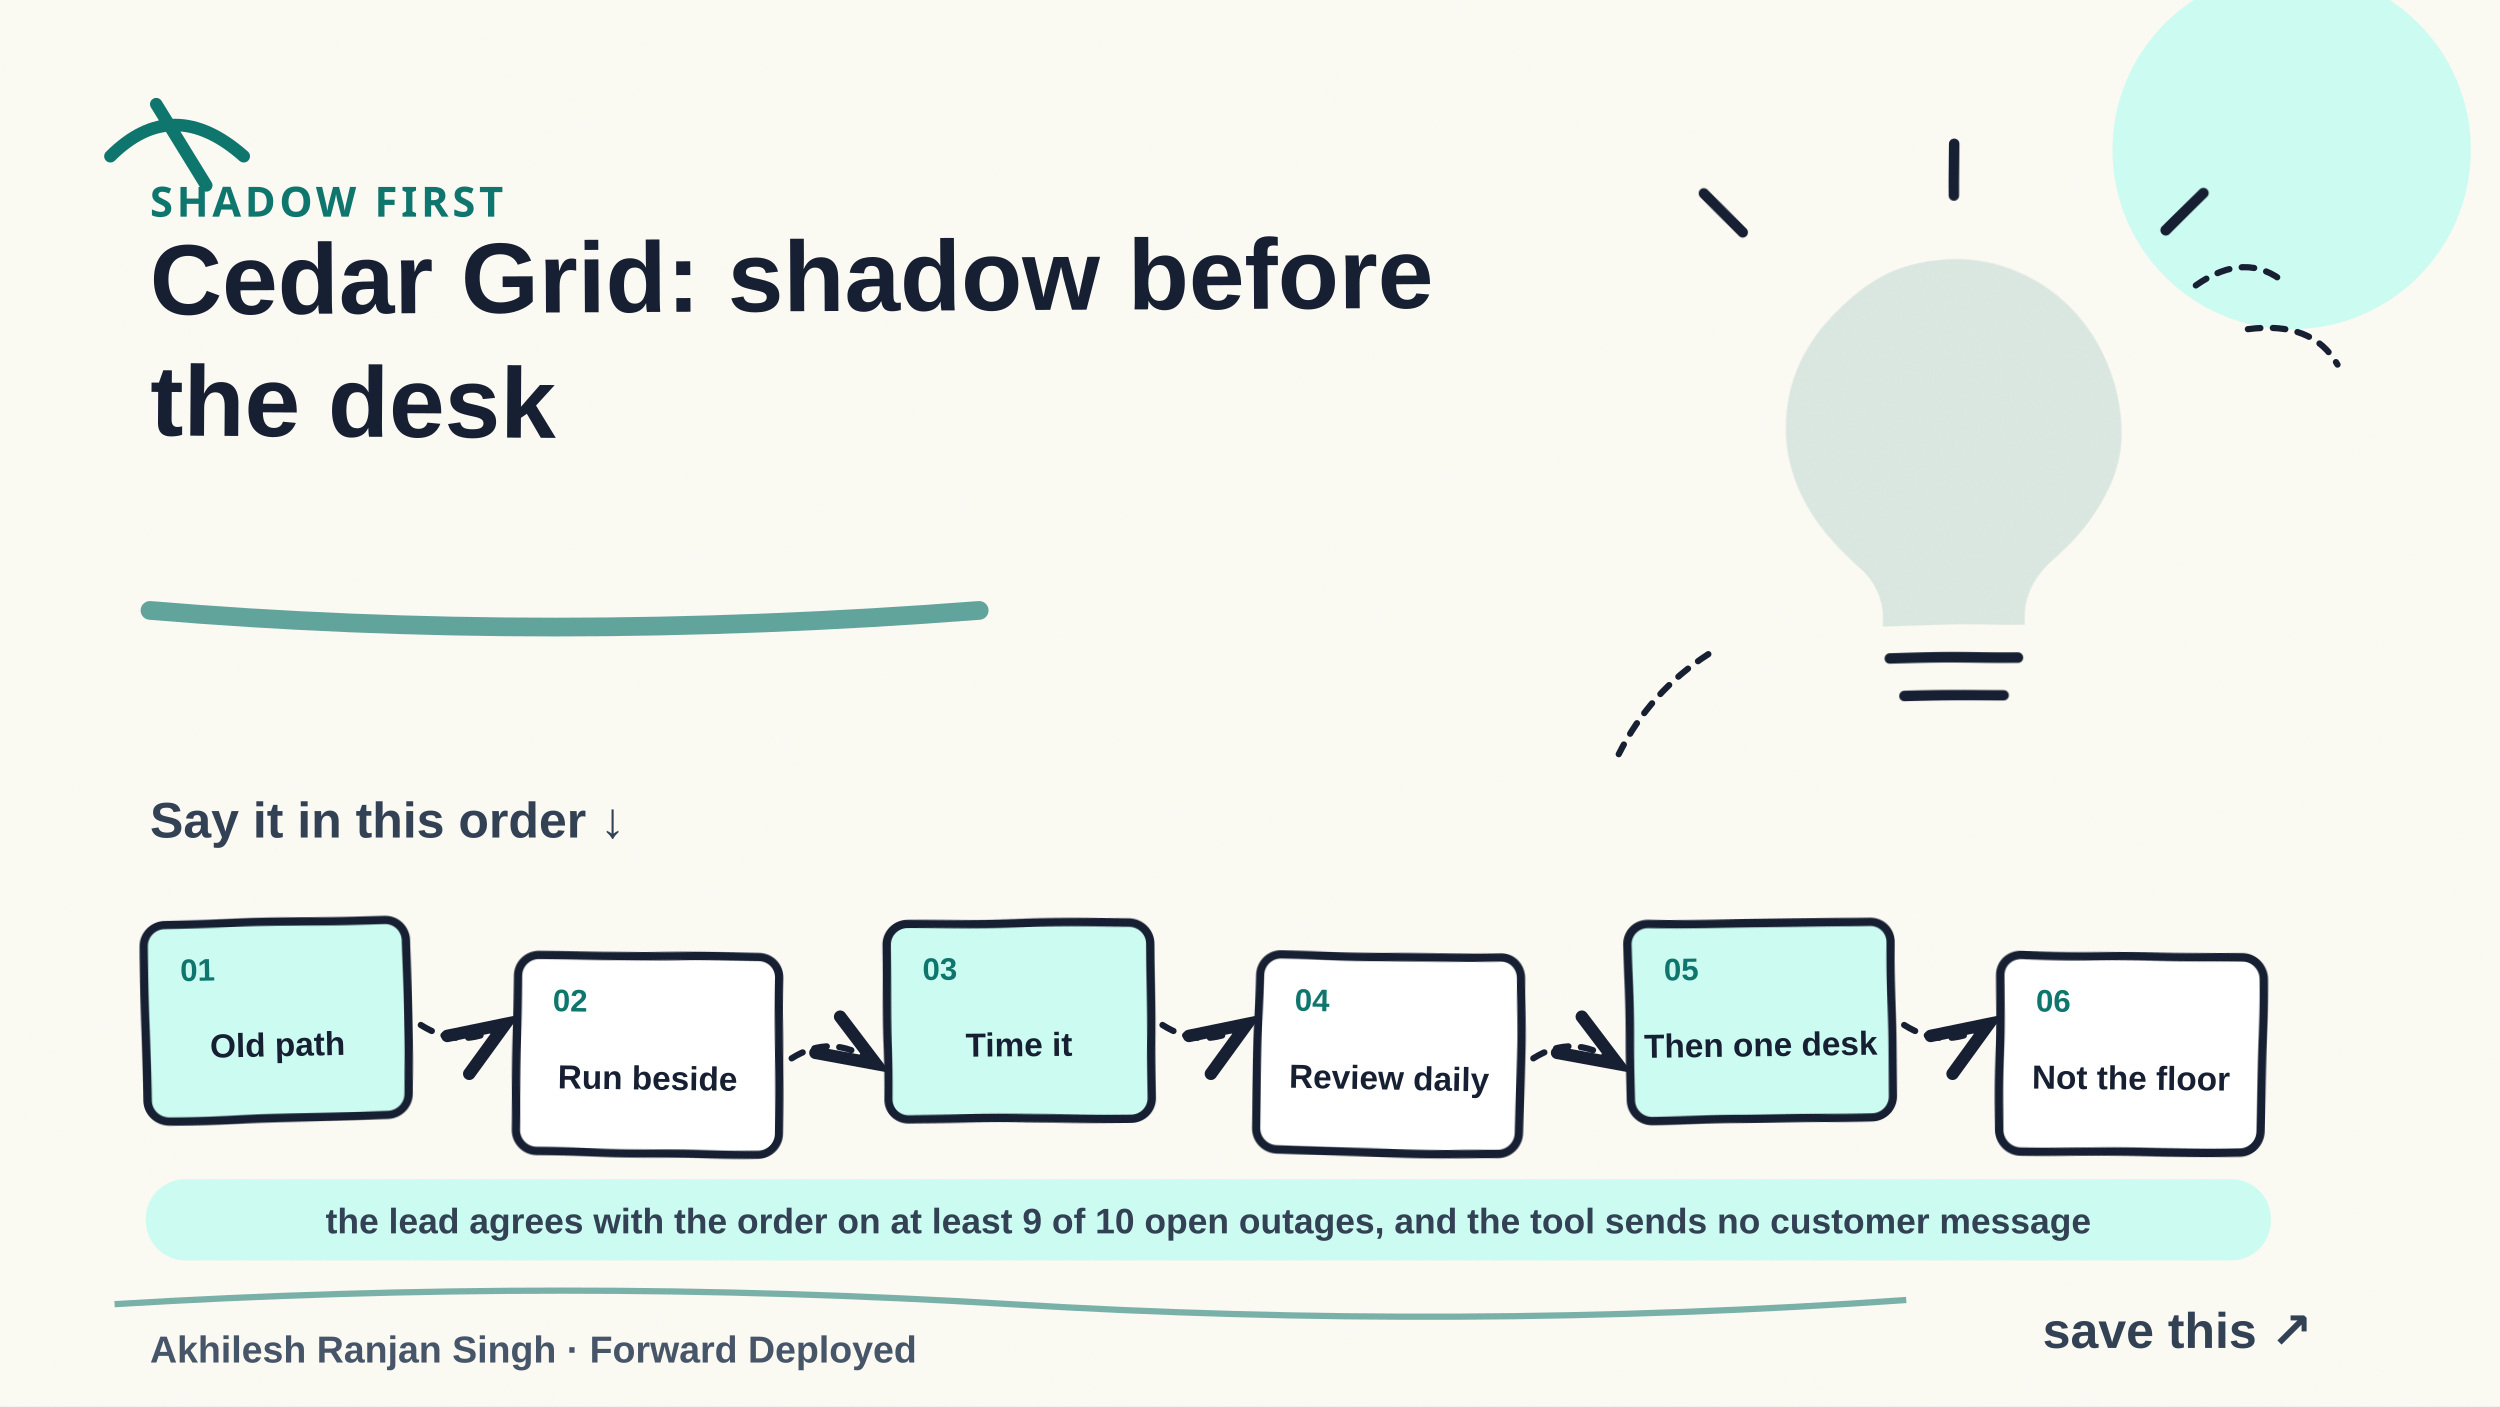
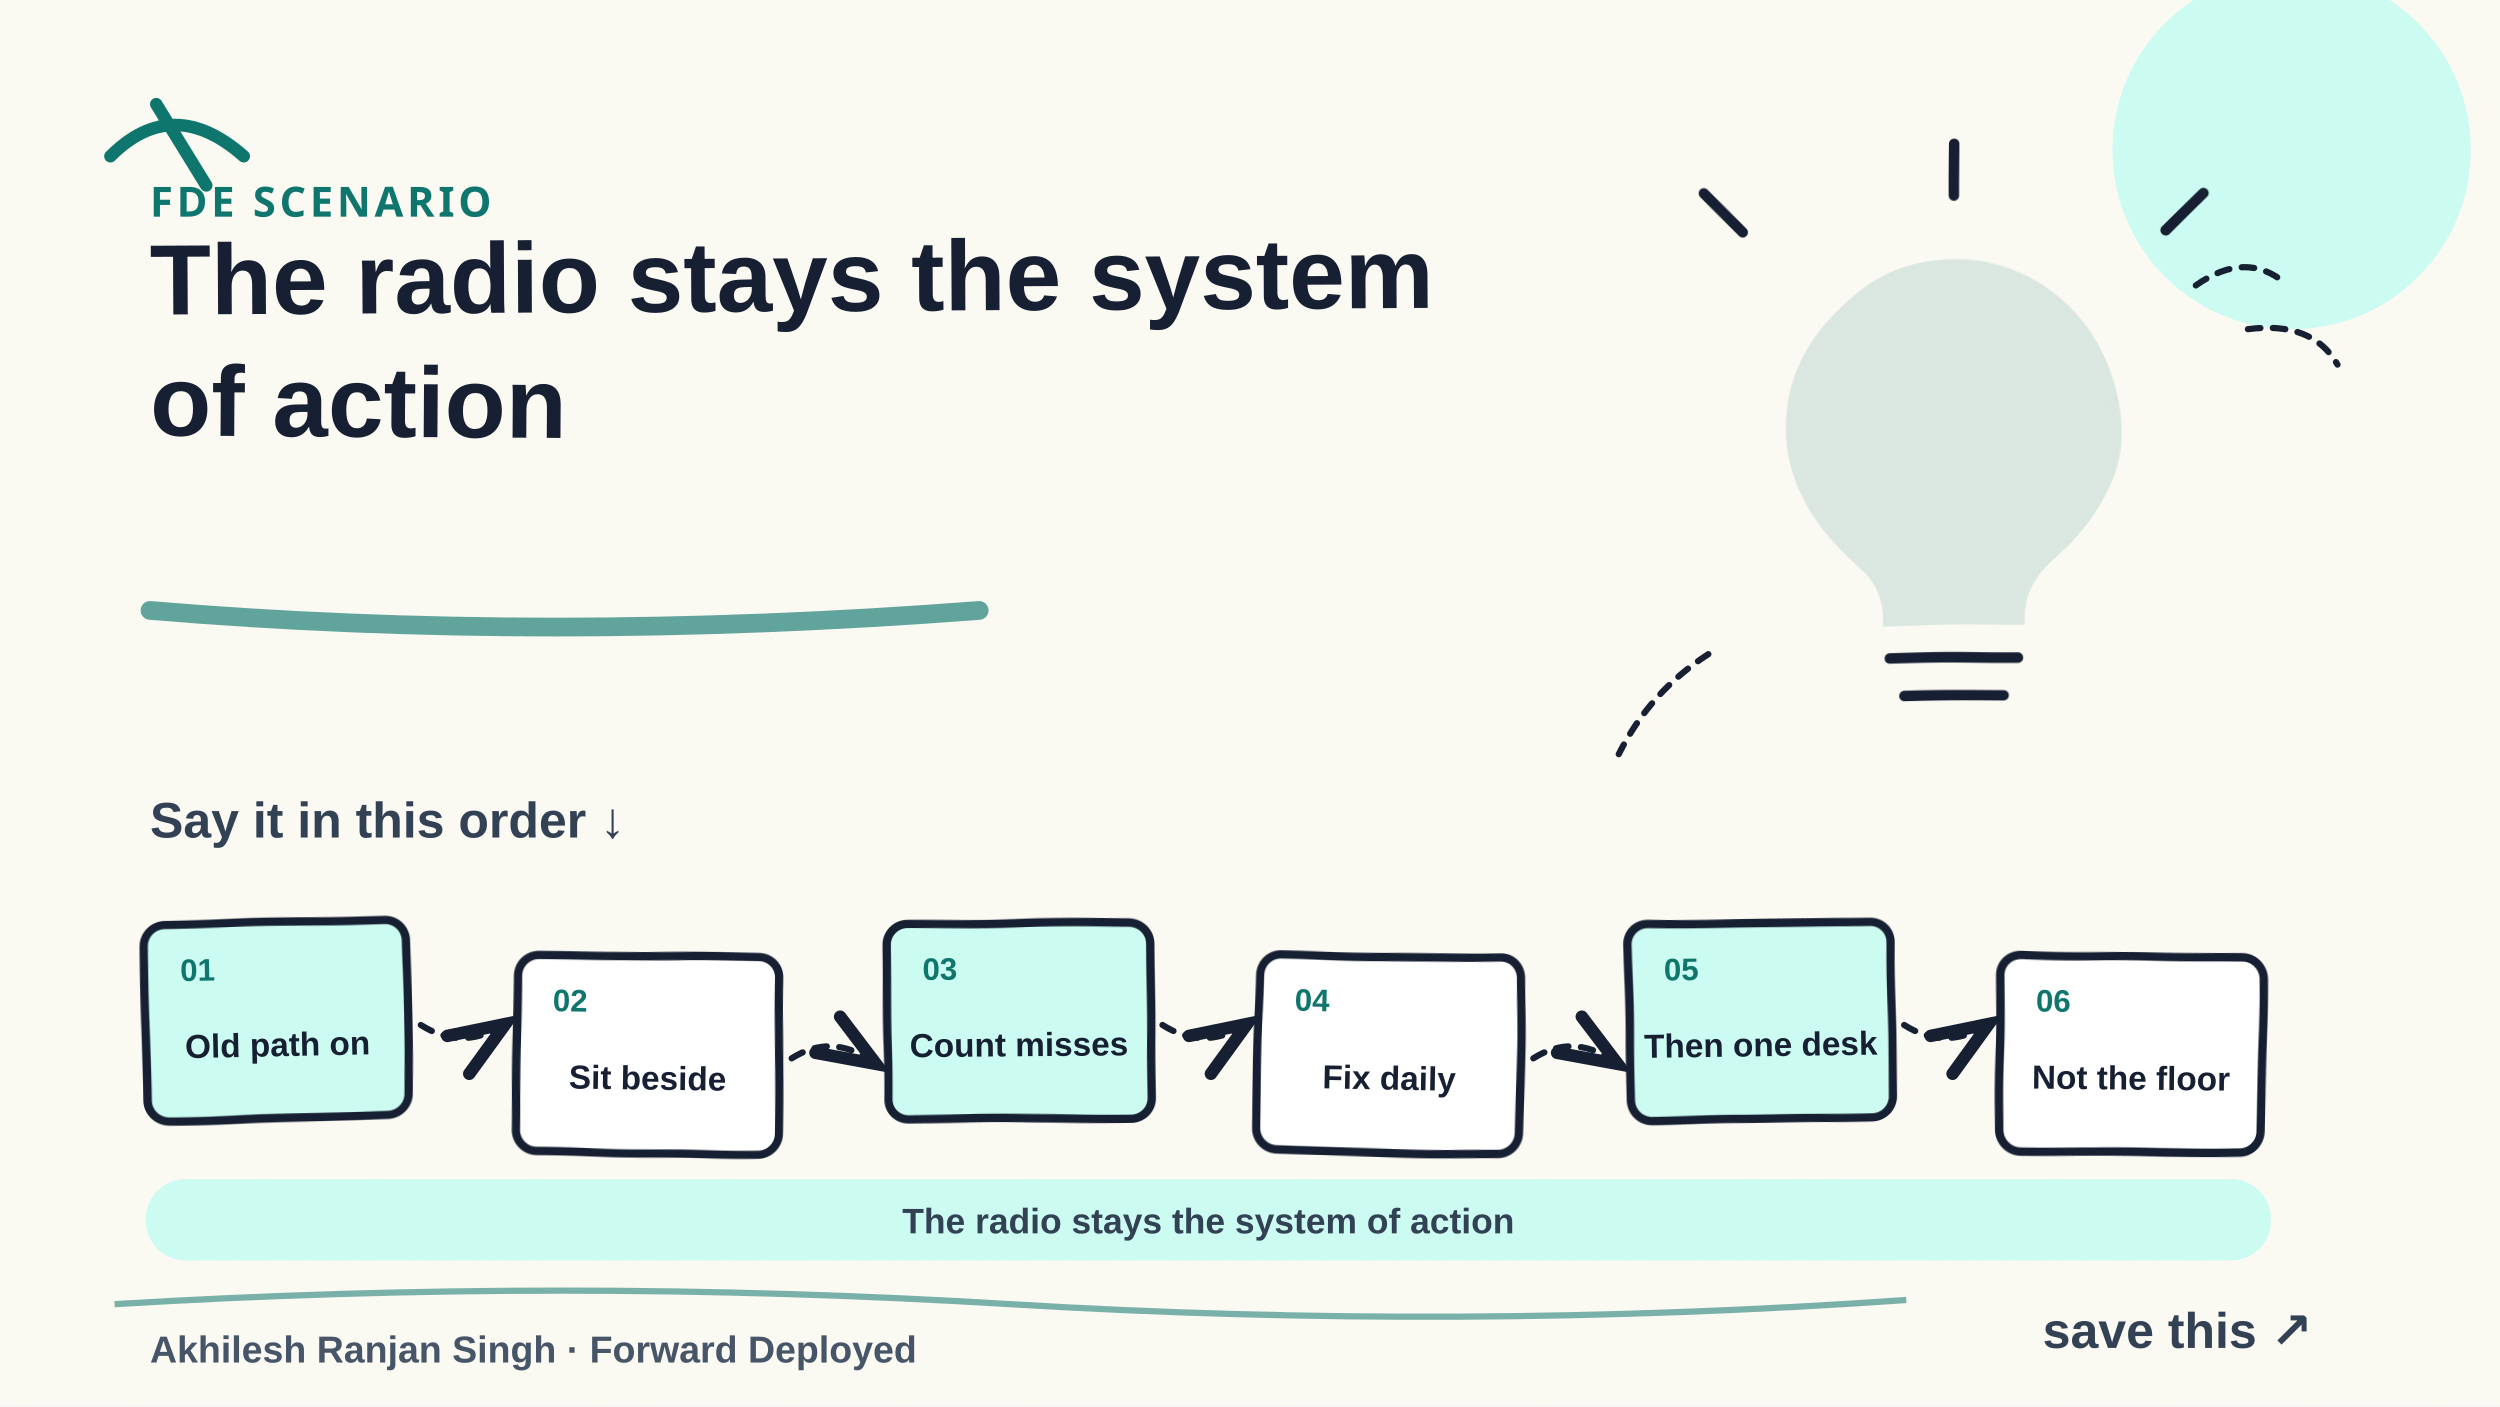
<svg xmlns="http://www.w3.org/2000/svg" width="1200" height="675" viewBox="0 0 1200 675">
  <defs>
    <filter id="paper">
      <feTurbulence type="fractalNoise" baseFrequency=".7" numOctaves="3" seed="8" />
      <feBlend in="SourceGraphic" mode="multiply" />
    </filter>
    <filter id="wobble">
      <feTurbulence type="fractalNoise" baseFrequency=".012" numOctaves="2" seed="4" result="warp" />
      <feDisplacementMap in="SourceGraphic" in2="warp" scale="3" />
    </filter>
    <marker id="arrow" markerWidth="12" markerHeight="12" refX="9" refY="4" orient="auto">
      <path d="M1 1L10 4 1 8" fill="none" stroke="#172033" stroke-width="2" stroke-linecap="round" />
    </marker>
    <style>.ink{fill:none;stroke:#172033;stroke-width:7;stroke-linecap:round;stroke-linejoin:round}.thin{stroke-width:5}.eyebrow{font-family:"Comic Sans MS","Chalkboard SE",sans-serif;font-size:20px;font-weight:700;fill:#0f766e;letter-spacing:1.8px}.title{font-family:"Arial Rounded MT Bold","Trebuchet MS",Arial,sans-serif;font-size:48px;font-weight:900;fill:#172033}.note{font-family:"Comic Sans MS","Chalkboard SE",Arial,sans-serif;font-size:24px;font-weight:700;fill:#334155}.detail{font-family:"Comic Sans MS","Chalkboard SE",Arial,sans-serif;font-size:17px;font-weight:700;fill:#334155}.card{stroke:#172033;stroke-width:4;filter:url(#wobble)}.step{font-family:"Comic Sans MS",Arial,sans-serif;font-size:15px;font-weight:700;fill:#0f766e}.cardText{font-family:"Arial Rounded MT Bold","Trebuchet MS",Arial,sans-serif;font-size:16px;font-weight:800;fill:#172033}.scribble{fill:none;stroke:#172033;stroke-width:3;stroke-linecap:round;stroke-dasharray:6 6}.footer{font-family:"Comic Sans MS","Chalkboard SE",Arial,sans-serif;font-size:18px;font-weight:700;fill:#475569}</style>
  </defs>
  <rect width="1200" height="675" fill="#fffdf6" />
  <g opacity=".03" filter="url(#paper)">
    <rect width="1200" height="675" fill="#64748b" />
  </g>
  <circle cx="1100" cy="72" r="86" fill="#ccfbf1" />
  <path d="M53 75q30-30 64 0m-42-25 24 39" fill="none" stroke="#0f766e" stroke-width="6" stroke-linecap="round" />
-   <text x="72" y="104" class="eyebrow">SHADOW FIRST</text>
-   <text x="72" y="151" class="title" transform="rotate(-0.3 72 151)">Cedar Grid: shadow before</text>
-   <text x="72" y="209" class="title" transform="rotate(0.35 72 209)">the desk</text>
+   <text x="72" y="104" class="eyebrow">FDE SCENARIO</text>
+   <text x="72" y="151" class="title" transform="rotate(-0.3 72 151)">The radio stays the system</text>
+   <text x="72" y="209" class="title" transform="rotate(0.35 72 209)">of action</text>
  <path d="M72 293q190 16 398 0" fill="none" stroke="#0f766e" stroke-width="9" stroke-linecap="round" opacity=".65" />
  <g filter="url(#wobble)">
    <path d="M938 128c-44 0-77 36-77 78 0 28 15 47 34 64 8 7 12 17 12 27h62c0-11 5-21 13-29 18-17 32-35 32-62 0-44-34-78-76-78z" fill="#0f766e" opacity=".14" stroke="#0f766e" stroke-width="7" />
    <path d="M907 316h62m-55 18h48M938 94V69m-102 42-18-18m222 18 18-18" class="ink thin" />
  </g>
  <path d="M1054 137q24-17 43-1m-18 22q31-4 43 17M820 314q-28 18-43 48" class="scribble" />
  <text x="72" y="402" class="note">Say it in this order ↓</text>
  <g transform="rotate(-1.2 133 490)">
    <rect x="70" y="443" width="126" height="94" rx="10" fill="#ccfbf1" class="card" />
    <text x="87" y="470" class="step">01</text>
-     <text x="133" y="507" class="cardText" text-anchor="middle">Old path</text>
+     <text x="133" y="507" class="cardText" text-anchor="middle">Old path on</text>
  </g>
  <path d="M202 492q19 12 38 1" class="scribble" marker-end="url(#arrow)" />
  <g transform="rotate(0.8 311 506)">
    <rect x="248" y="459" width="126" height="94" rx="10" fill="#fff" class="card" />
    <text x="265" y="486" class="step">02</text>
-     <text x="311" y="523" class="cardText" text-anchor="middle">Run beside</text>
+     <text x="311" y="523" class="cardText" text-anchor="middle">Sit beside</text>
  </g>
  <path d="M380 508q19 -12 38 1" class="scribble" marker-end="url(#arrow)" />
  <g transform="rotate(-0.5 489 490)">
    <rect x="426" y="443" width="126" height="94" rx="10" fill="#ccfbf1" class="card" />
    <text x="443" y="470" class="step">03</text>
-     <text x="489" y="507" class="cardText" text-anchor="middle">Time it</text>
+     <text x="489" y="507" class="cardText" text-anchor="middle">Count misses</text>
  </g>
  <path d="M558 492q19 12 38 1" class="scribble" marker-end="url(#arrow)" />
  <g transform="rotate(1.1 667 506)">
    <rect x="604" y="459" width="126" height="94" rx="10" fill="#fff" class="card" />
    <text x="621" y="486" class="step">04</text>
-     <text x="667" y="523" class="cardText" text-anchor="middle">Review daily</text>
+     <text x="667" y="523" class="cardText" text-anchor="middle">Fix daily</text>
  </g>
  <path d="M736 508q19 -12 38 1" class="scribble" marker-end="url(#arrow)" />
  <g transform="rotate(-0.8 845 490)">
    <rect x="782" y="443" width="126" height="94" rx="10" fill="#ccfbf1" class="card" />
    <text x="799" y="470" class="step">05</text>
    <text x="845" y="507" class="cardText" text-anchor="middle">Then one desk</text>
  </g>
  <path d="M914 492q19 12 38 1" class="scribble" marker-end="url(#arrow)" />
  <g transform="rotate(0.6 1023 506)">
    <rect x="960" y="459" width="126" height="94" rx="10" fill="#fff" class="card" />
    <text x="977" y="486" class="step">06</text>
    <text x="1023" y="523" class="cardText" text-anchor="middle">Not the floor</text>
  </g>
  <rect x="70" y="566" width="1020" height="39" rx="19" fill="#ccfbf1" />
-   <text x="580" y="592" class="detail" text-anchor="middle">the lead agrees with the order on at least 9 of 10 open outages, and the tool sends no customer message</text>
+   <text x="580" y="592" class="detail" text-anchor="middle">The radio stays the system of action</text>
  <path d="M55 626q215-13 430 0t430-2" fill="none" stroke="#0f766e" stroke-width="3" opacity=".55" />
  <text x="72" y="654" class="footer">Akhilesh Ranjan Singh  ·  Forward Deployed</text>
  <text x="1110" y="647" class="note" text-anchor="end">save this ↗</text>
</svg>
